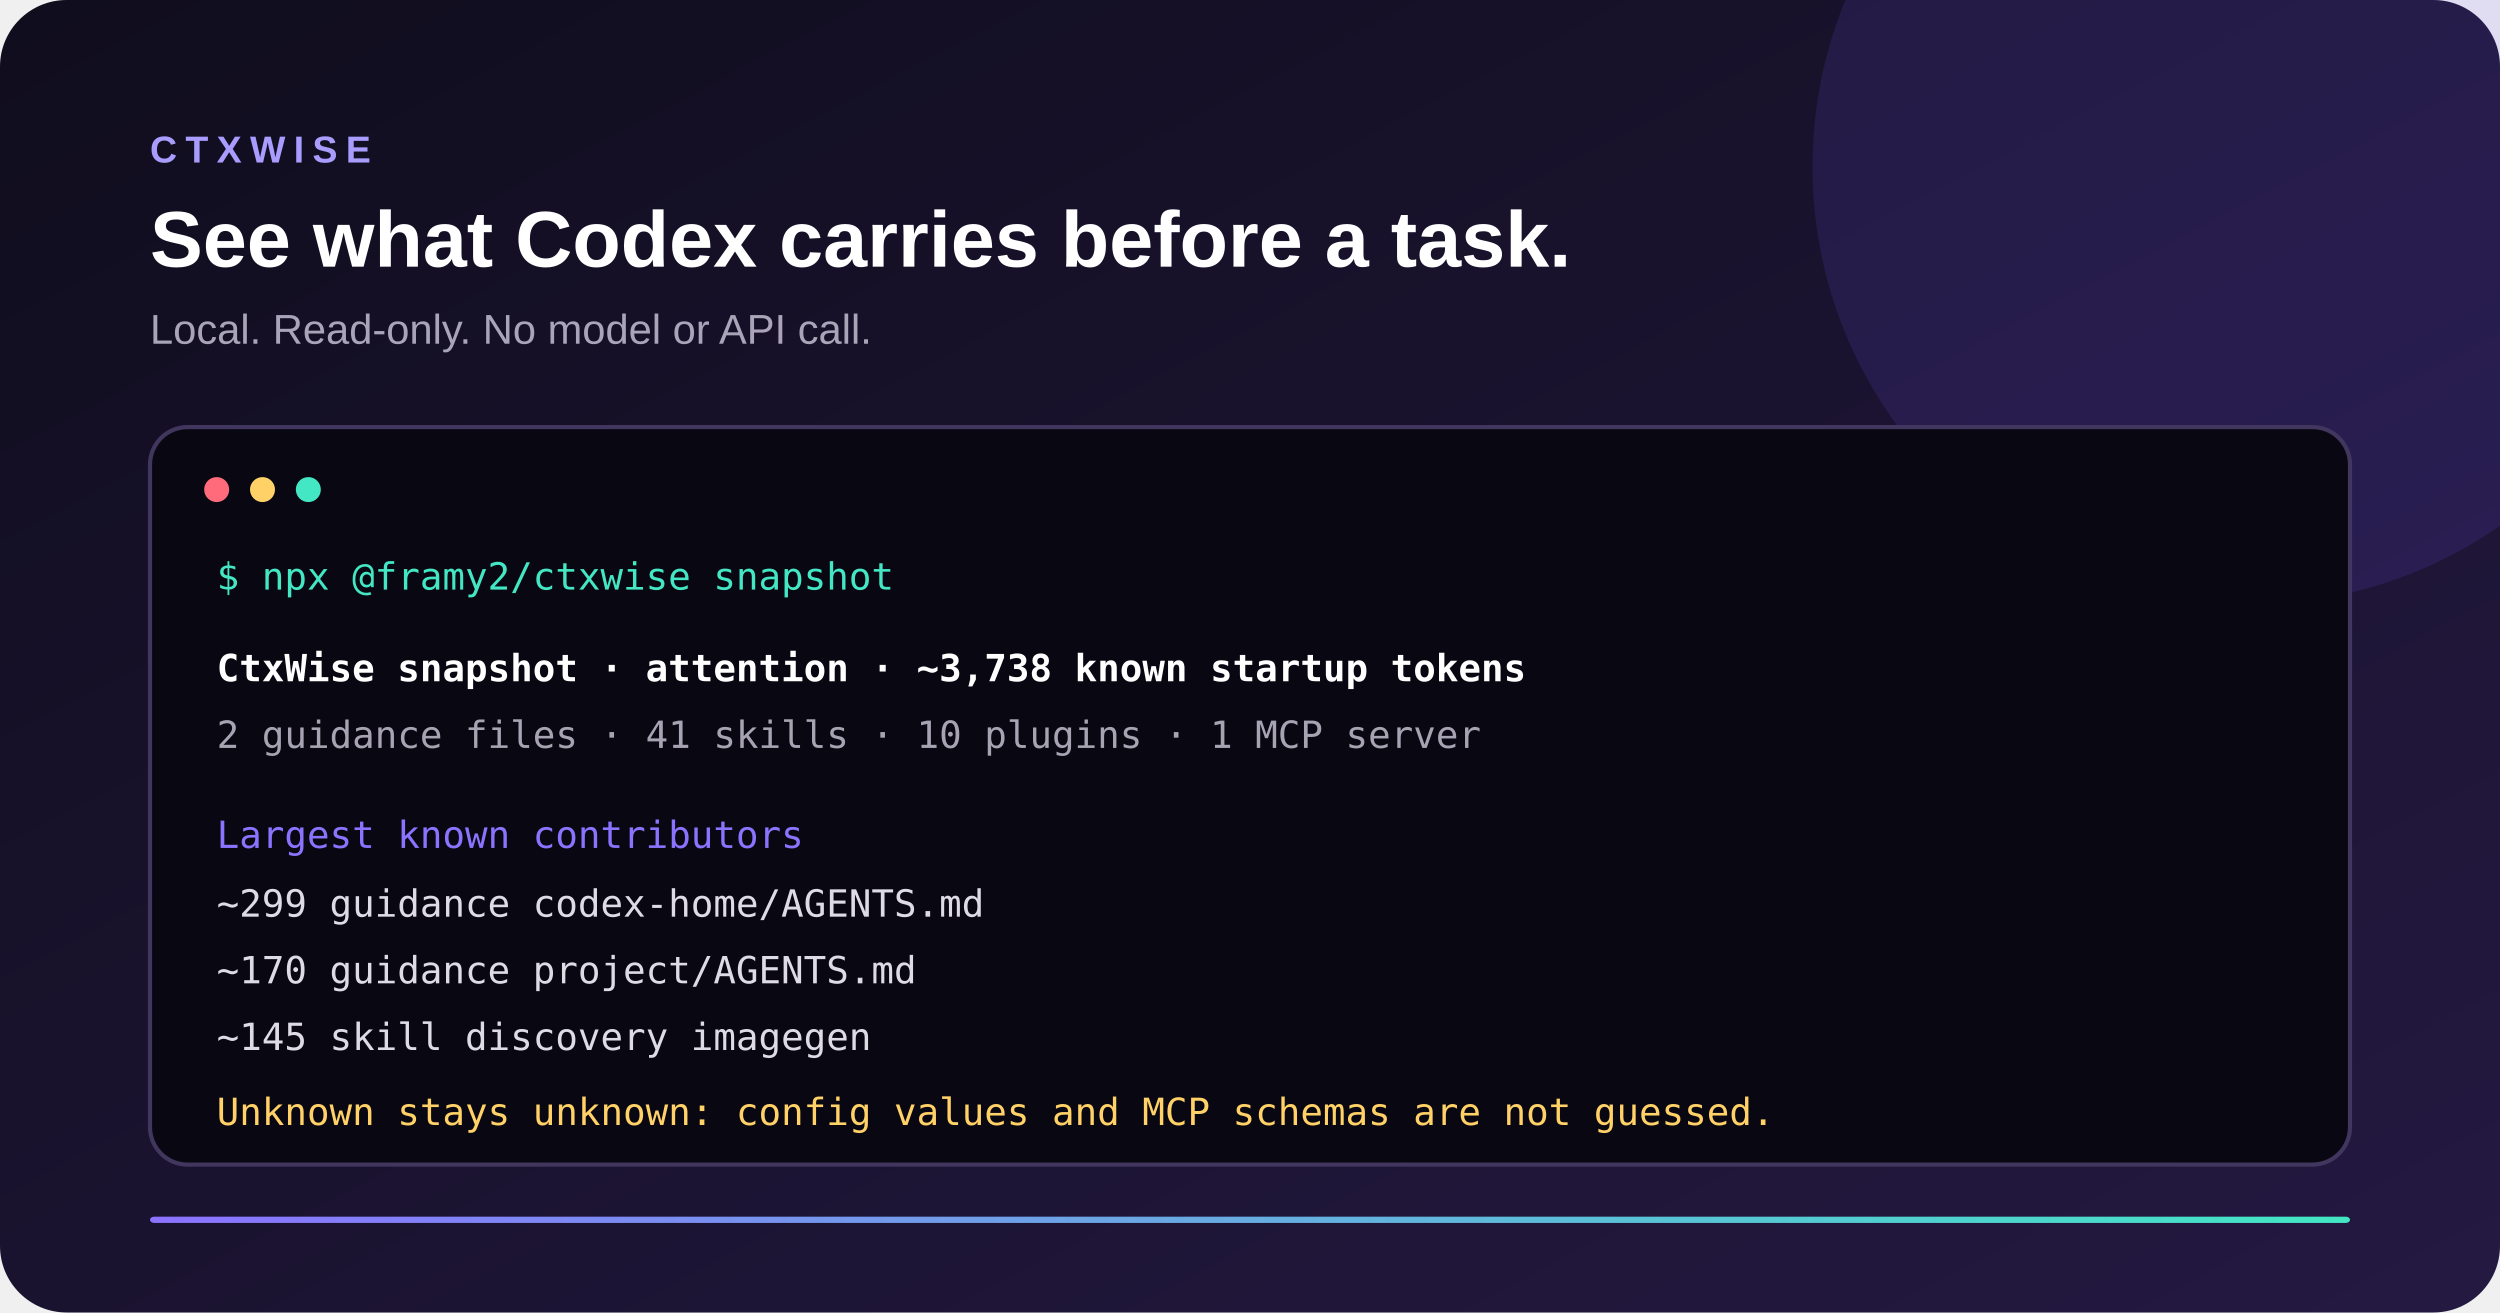
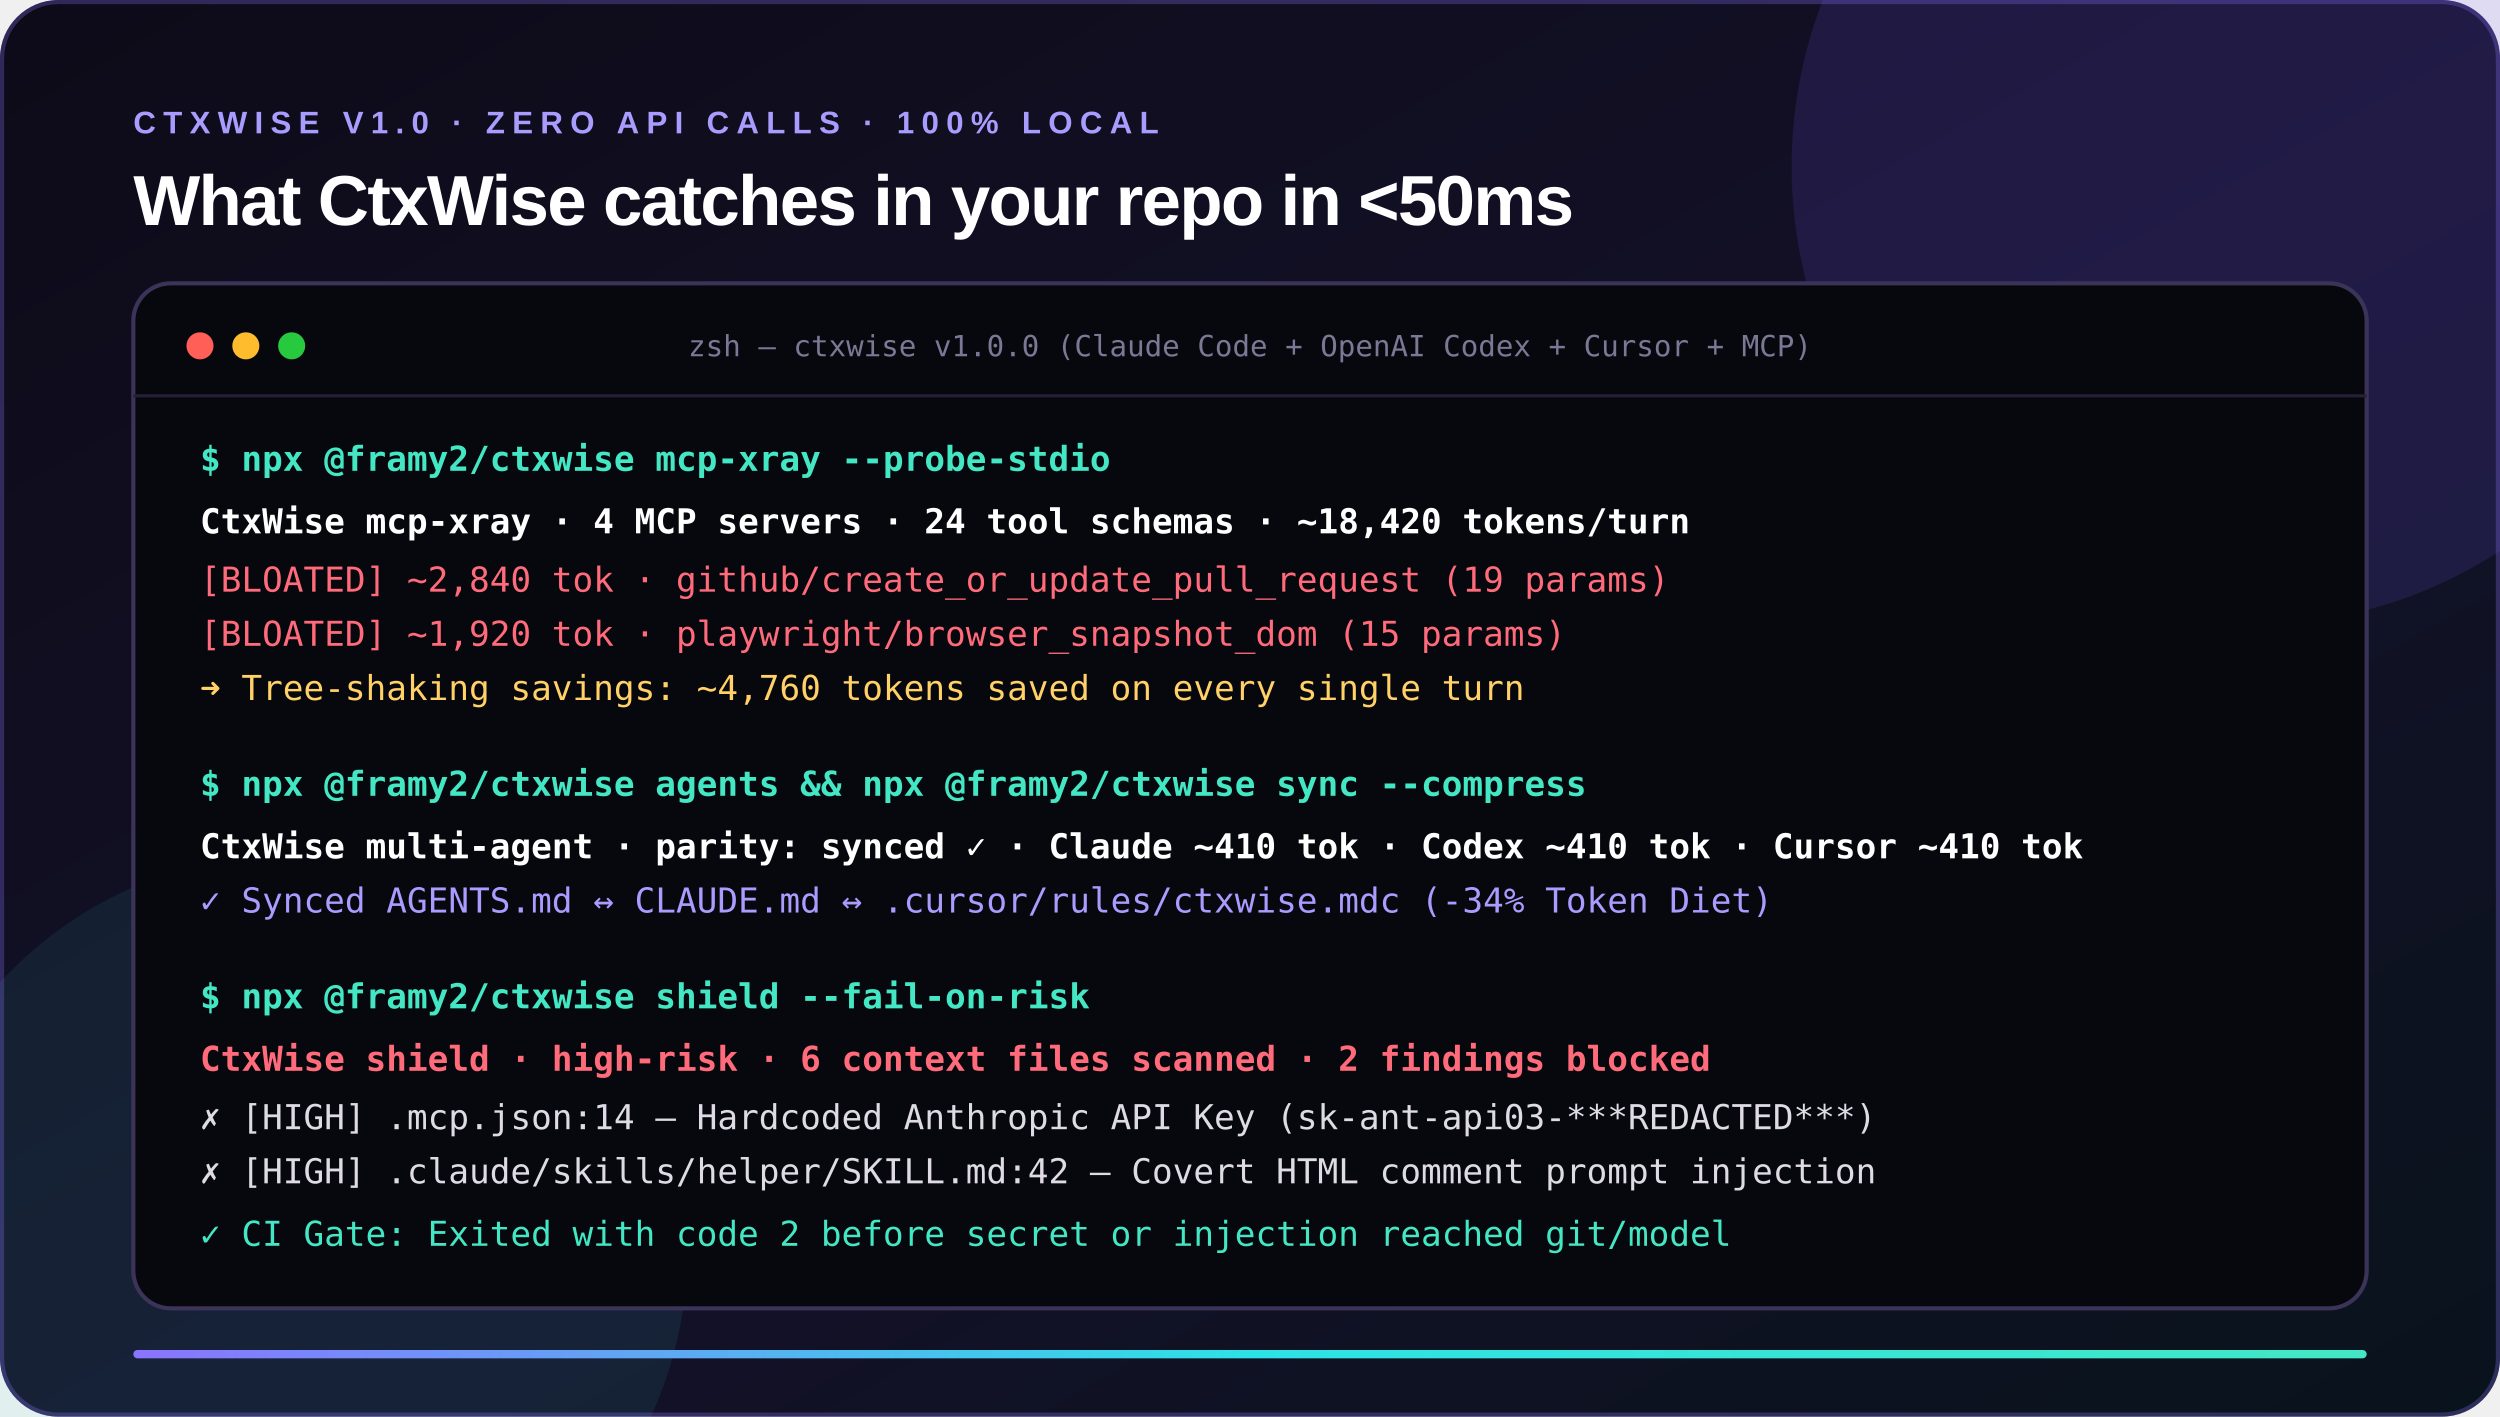
- <svg xmlns="http://www.w3.org/2000/svg" width="1200" height="630" viewBox="0 0 1200 630" role="img" aria-labelledby="title desc">
+ <svg xmlns="http://www.w3.org/2000/svg" width="1200" height="680" viewBox="0 0 1200 680" role="img" aria-labelledby="title desc">
  <defs>
    <linearGradient id="bg" x1="0" y1="0" x2="1" y2="1">
-       <stop offset="0" stop-color="#100d1d" />
-       <stop offset="1" stop-color="#241942" />
+       <stop offset="0" stop-color="#0D0B18" />
+       <stop offset="0.55" stop-color="#141129" />
+       <stop offset="1" stop-color="#09131C" />
    </linearGradient>
    <linearGradient id="accent" x1="0" y1="0" x2="1" y2="0">
-       <stop offset="0" stop-color="#8b73ff" />
-       <stop offset="1" stop-color="#43e7c4" />
+       <stop offset="0" stop-color="#8B73FF" />
+       <stop offset="0.5" stop-color="#2DE2E6" />
+       <stop offset="1" stop-color="#43E7C4" />
    </linearGradient>
  </defs>
-   <rect width="1200" height="630" rx="32" fill="url(#bg)" />
-   <circle cx="1080" cy="80" r="210" fill="#7657ff" opacity=".13" />
-   <text x="72" y="78" fill="#a99cff" font-family="Segoe UI,Arial,sans-serif" font-size="18" font-weight="700" letter-spacing="4">CTXWISE</text>
-   <text x="72" y="128" fill="#fff" font-family="Segoe UI,Arial,sans-serif" font-size="38" font-weight="750">See what Codex carries before a task.</text>
-   <text x="72" y="165" fill="#aaa4b8" font-family="Segoe UI,Arial,sans-serif" font-size="20">Local. Read-only. No model or API call.</text>
-   <rect x="72" y="205" width="1056" height="354" rx="18" fill="#090812" stroke="#40365e" stroke-width="2" />
-   <circle cx="104" cy="235" r="6" fill="#ff6b7a" />
-   <circle cx="126" cy="235" r="6" fill="#ffd166" />
-   <circle cx="148" cy="235" r="6" fill="#43e7c4" />
-   <g font-family="Consolas,Menlo,monospace" font-size="18">
-     <text x="104" y="283" fill="#43e7c4">$ npx @framy2/ctxwise snapshot</text>
-     <text x="104" y="327" fill="#fff" font-weight="700">CtxWise snapshot · attention · ~3,738 known startup tokens</text>
-     <text x="104" y="359" fill="#a8a3b3">2 guidance files · 41 skills · 10 plugins · 1 MCP server</text>
-     <text x="104" y="407" fill="#8b73ff">Largest known contributors</text>
-     <text x="104" y="440" fill="#dedbe5">~299  guidance          codex-home/AGENTS.md</text>
-     <text x="104" y="472" fill="#dedbe5">~170  guidance          project/AGENTS.md</text>
-     <text x="104" y="504" fill="#dedbe5">~145  skill discovery   imagegen</text>
-     <text x="104" y="540" fill="#ffd166">Unknown stays unknown: config values and MCP schemas are not guessed.</text>
+   <rect width="1200" height="680" rx="28" fill="url(#bg)" />
+   <circle cx="1080" cy="80" r="220" fill="#7657FF" opacity=".14" />
+   <circle cx="140" cy="600" r="190" fill="#2DE2E6" opacity=".08" />
+   <rect x="1" y="1" width="1198" height="678" rx="27" fill="none" stroke="#8B73FF" stroke-opacity=".28" stroke-width="2" />
+   <text x="64" y="64" fill="#A99CFF" font-family="Segoe UI,Arial,sans-serif" font-size="15" font-weight="700" letter-spacing="3.5">CTXWISE V1.0 · ZERO API CALLS · 100% LOCAL</text>
+   <text x="64" y="108" fill="#FFFFFF" font-family="Segoe UI,Arial,sans-serif" font-size="34" font-weight="750" letter-spacing="-0.8">What CtxWise catches in your repo in &lt;50ms</text>
+   <rect x="64" y="136" width="1072" height="492" rx="18" fill="#07070E" stroke="#3B3358" stroke-width="2" />
+   <circle cx="96" cy="166" r="6.5" fill="#FF5F56" />
+   <circle cx="118" cy="166" r="6.5" fill="#FFBD2E" />
+   <circle cx="140" cy="166" r="6.5" fill="#27C93F" />
+   <text x="600" y="171" text-anchor="middle" fill="#7C7794" font-family="Consolas,Menlo,monospace" font-size="14">zsh — ctxwise v1.0.0 (Claude Code + OpenAI Codex + Cursor + MCP)</text>
+   <line x1="64" y1="190" x2="1136" y2="190" stroke="#252038" stroke-width="1.5" />
+   <g font-family="Consolas,Menlo,monospace" font-size="16.5">
+     <text x="96" y="226" fill="#43E7C4" font-weight="700">$ npx @framy2/ctxwise mcp-xray --probe-stdio</text>
+     <text x="96" y="256" fill="#FFFFFF" font-weight="700">CtxWise mcp-xray · 4 MCP servers · 24 tool schemas · ~18,420 tokens/turn</text>
+     <text x="96" y="284" fill="#FF6B7A">  [BLOATED] ~2,840 tok · github/create_or_update_pull_request (19 params)</text>
+     <text x="96" y="310" fill="#FF6B7A">  [BLOATED] ~1,920 tok · playwright/browser_snapshot_dom (15 params)</text>
+     <text x="96" y="336" fill="#FFD166">  ➜ Tree-shaking savings: ~4,760 tokens saved on every single turn</text>
+     <text x="96" y="382" fill="#43E7C4" font-weight="700">$ npx @framy2/ctxwise agents &amp;&amp; npx @framy2/ctxwise sync --compress</text>
+     <text x="96" y="412" fill="#FFFFFF" font-weight="700">CtxWise multi-agent · parity: synced ✓ · Claude ~410 tok · Codex ~410 tok · Cursor ~410 tok</text>
+     <text x="96" y="438" fill="#A99CFF">  ✓ Synced AGENTS.md ↔ CLAUDE.md ↔ .cursor/rules/ctxwise.mdc (-34% Token Diet)</text>
+     <text x="96" y="484" fill="#43E7C4" font-weight="700">$ npx @framy2/ctxwise shield --fail-on-risk</text>
+     <text x="96" y="514" fill="#FF6B7A" font-weight="700">CtxWise shield · high-risk · 6 context files scanned · 2 findings blocked</text>
+     <text x="96" y="542" fill="#DEDBE5">  ✗ [HIGH] .mcp.json:14 — Hardcoded Anthropic API Key (sk-ant-api03-***REDACTED***)</text>
+     <text x="96" y="568" fill="#DEDBE5">  ✗ [HIGH] .claude/skills/helper/SKILL.md:42 — Covert HTML comment prompt injection</text>
+     <text x="96" y="598" fill="#43E7C4">  ✓ CI Gate: Exited with code 2 before secret or injection reached git/model</text>
  </g>
-   <rect x="72" y="584" width="1056" height="3" rx="2" fill="url(#accent)" />
+   <rect x="64" y="648" width="1072" height="4" rx="2" fill="url(#accent)" />
</svg>
